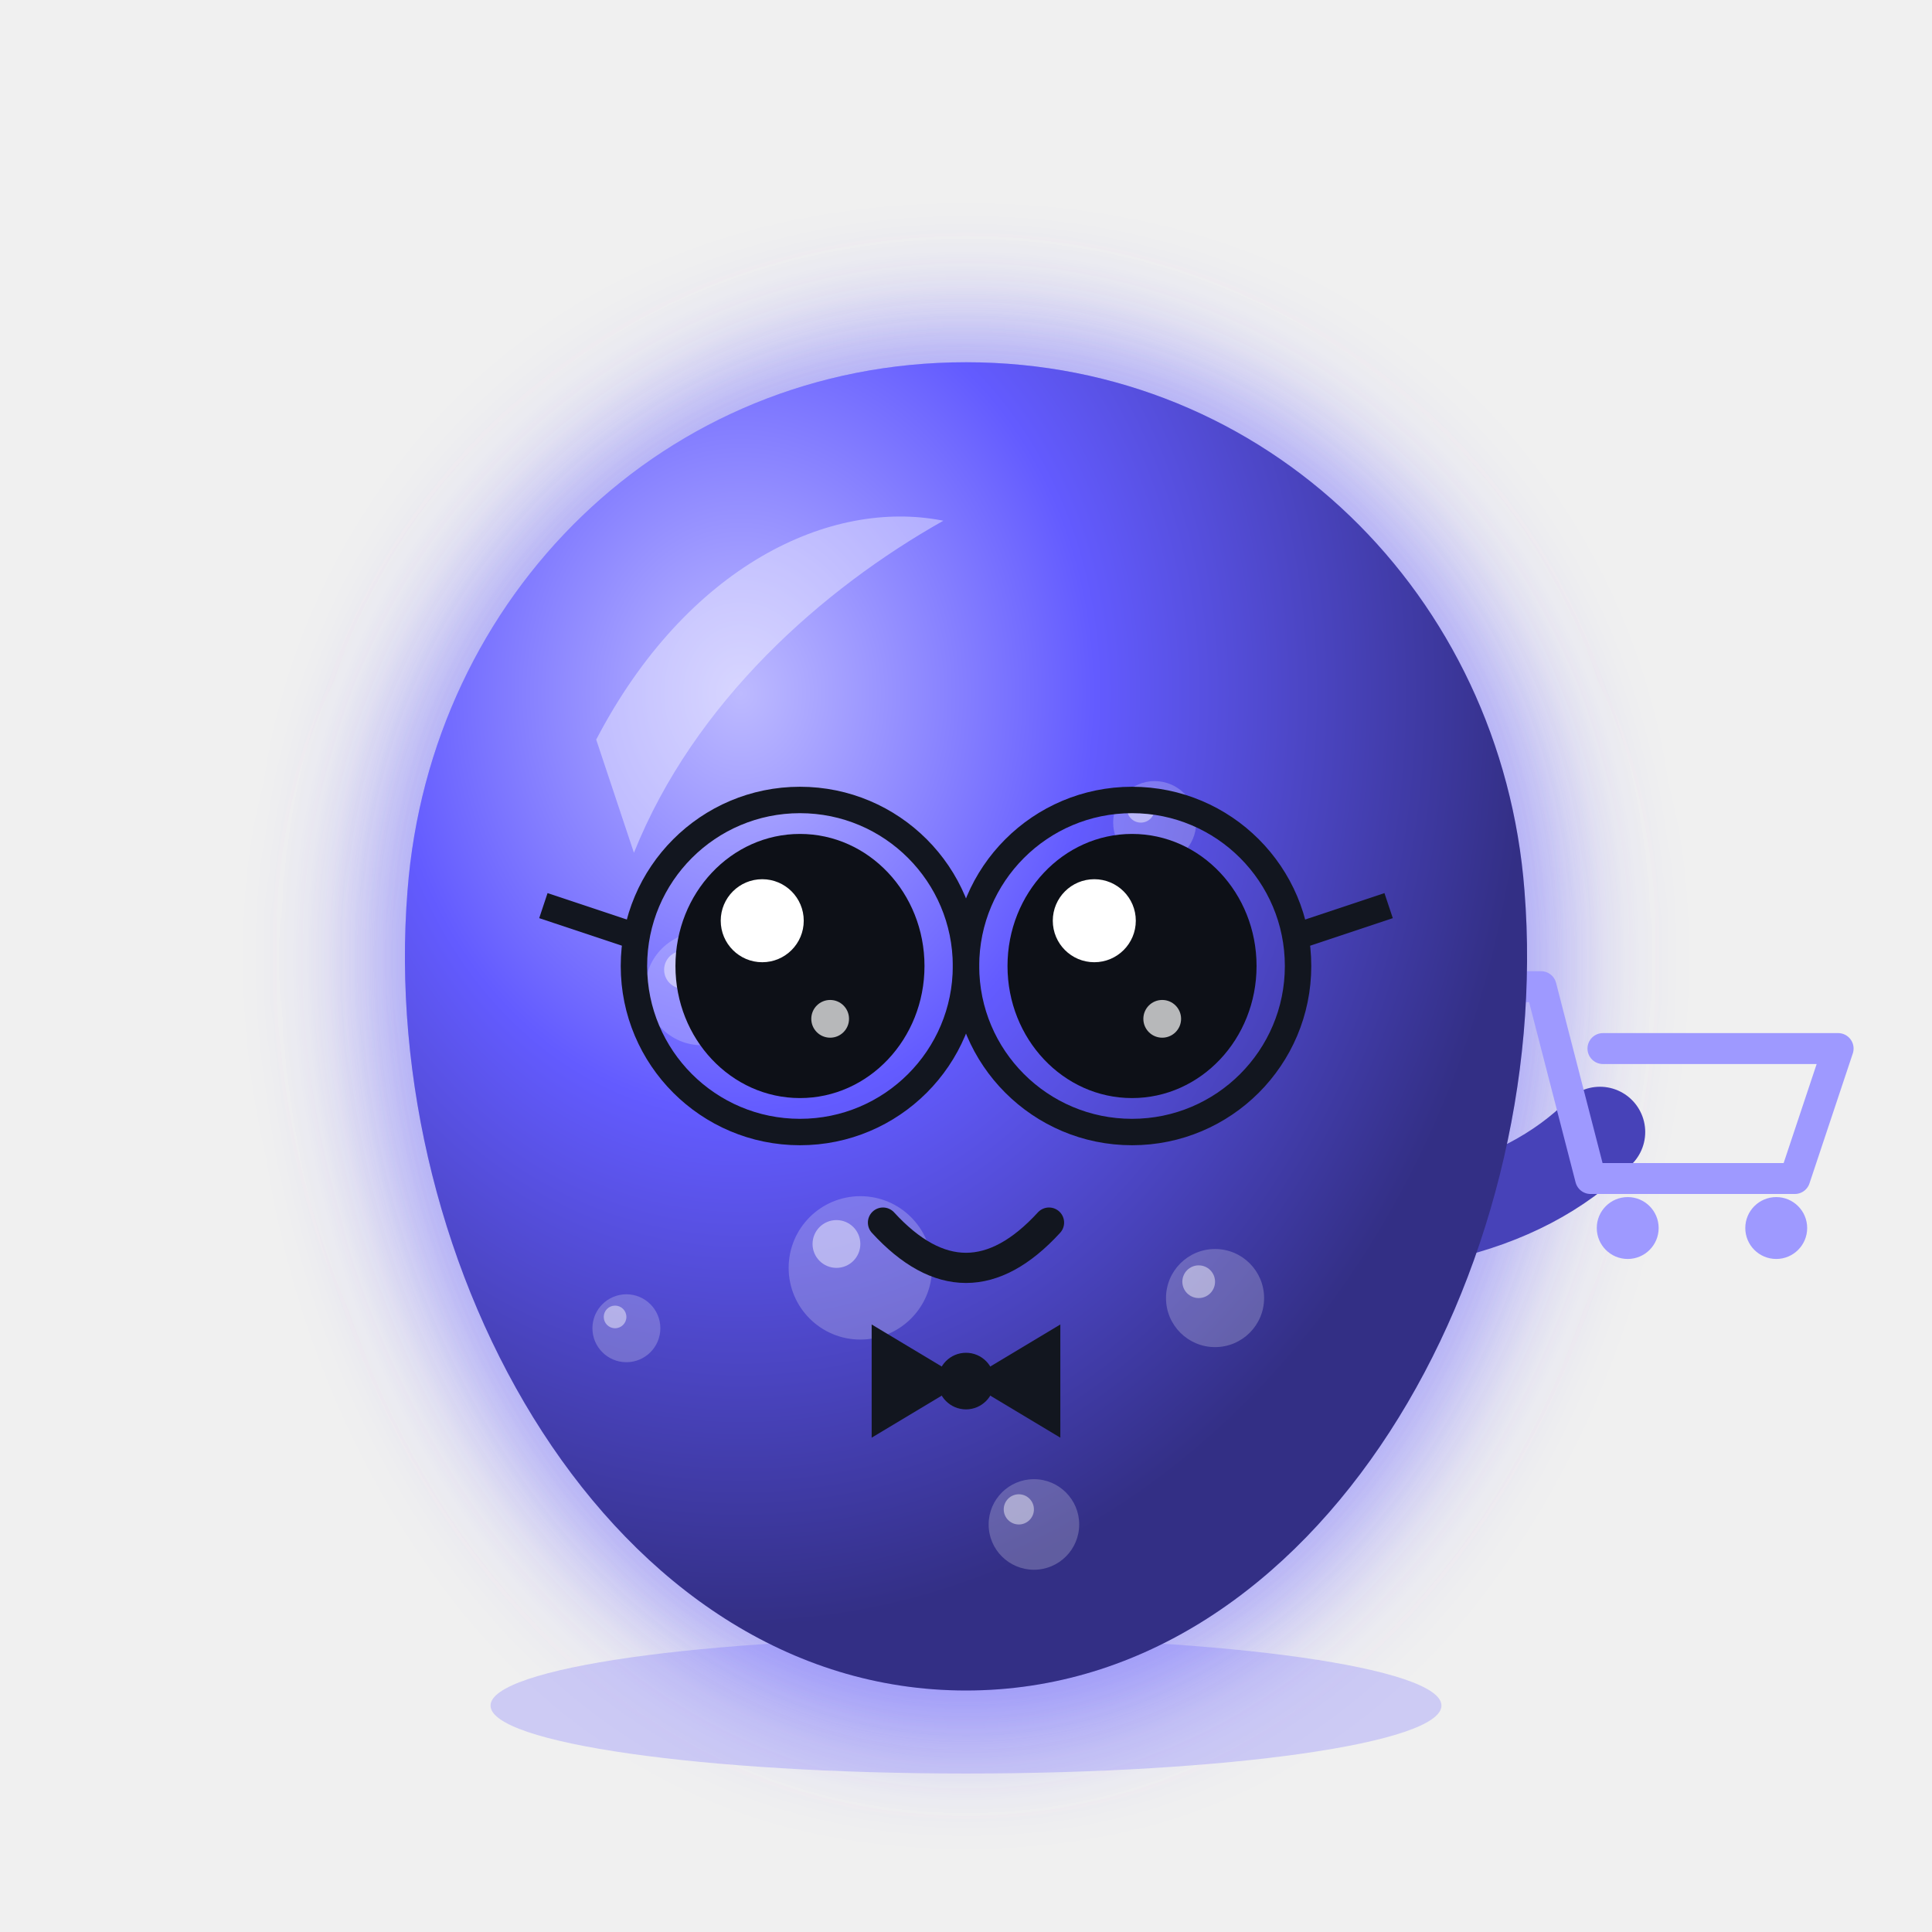
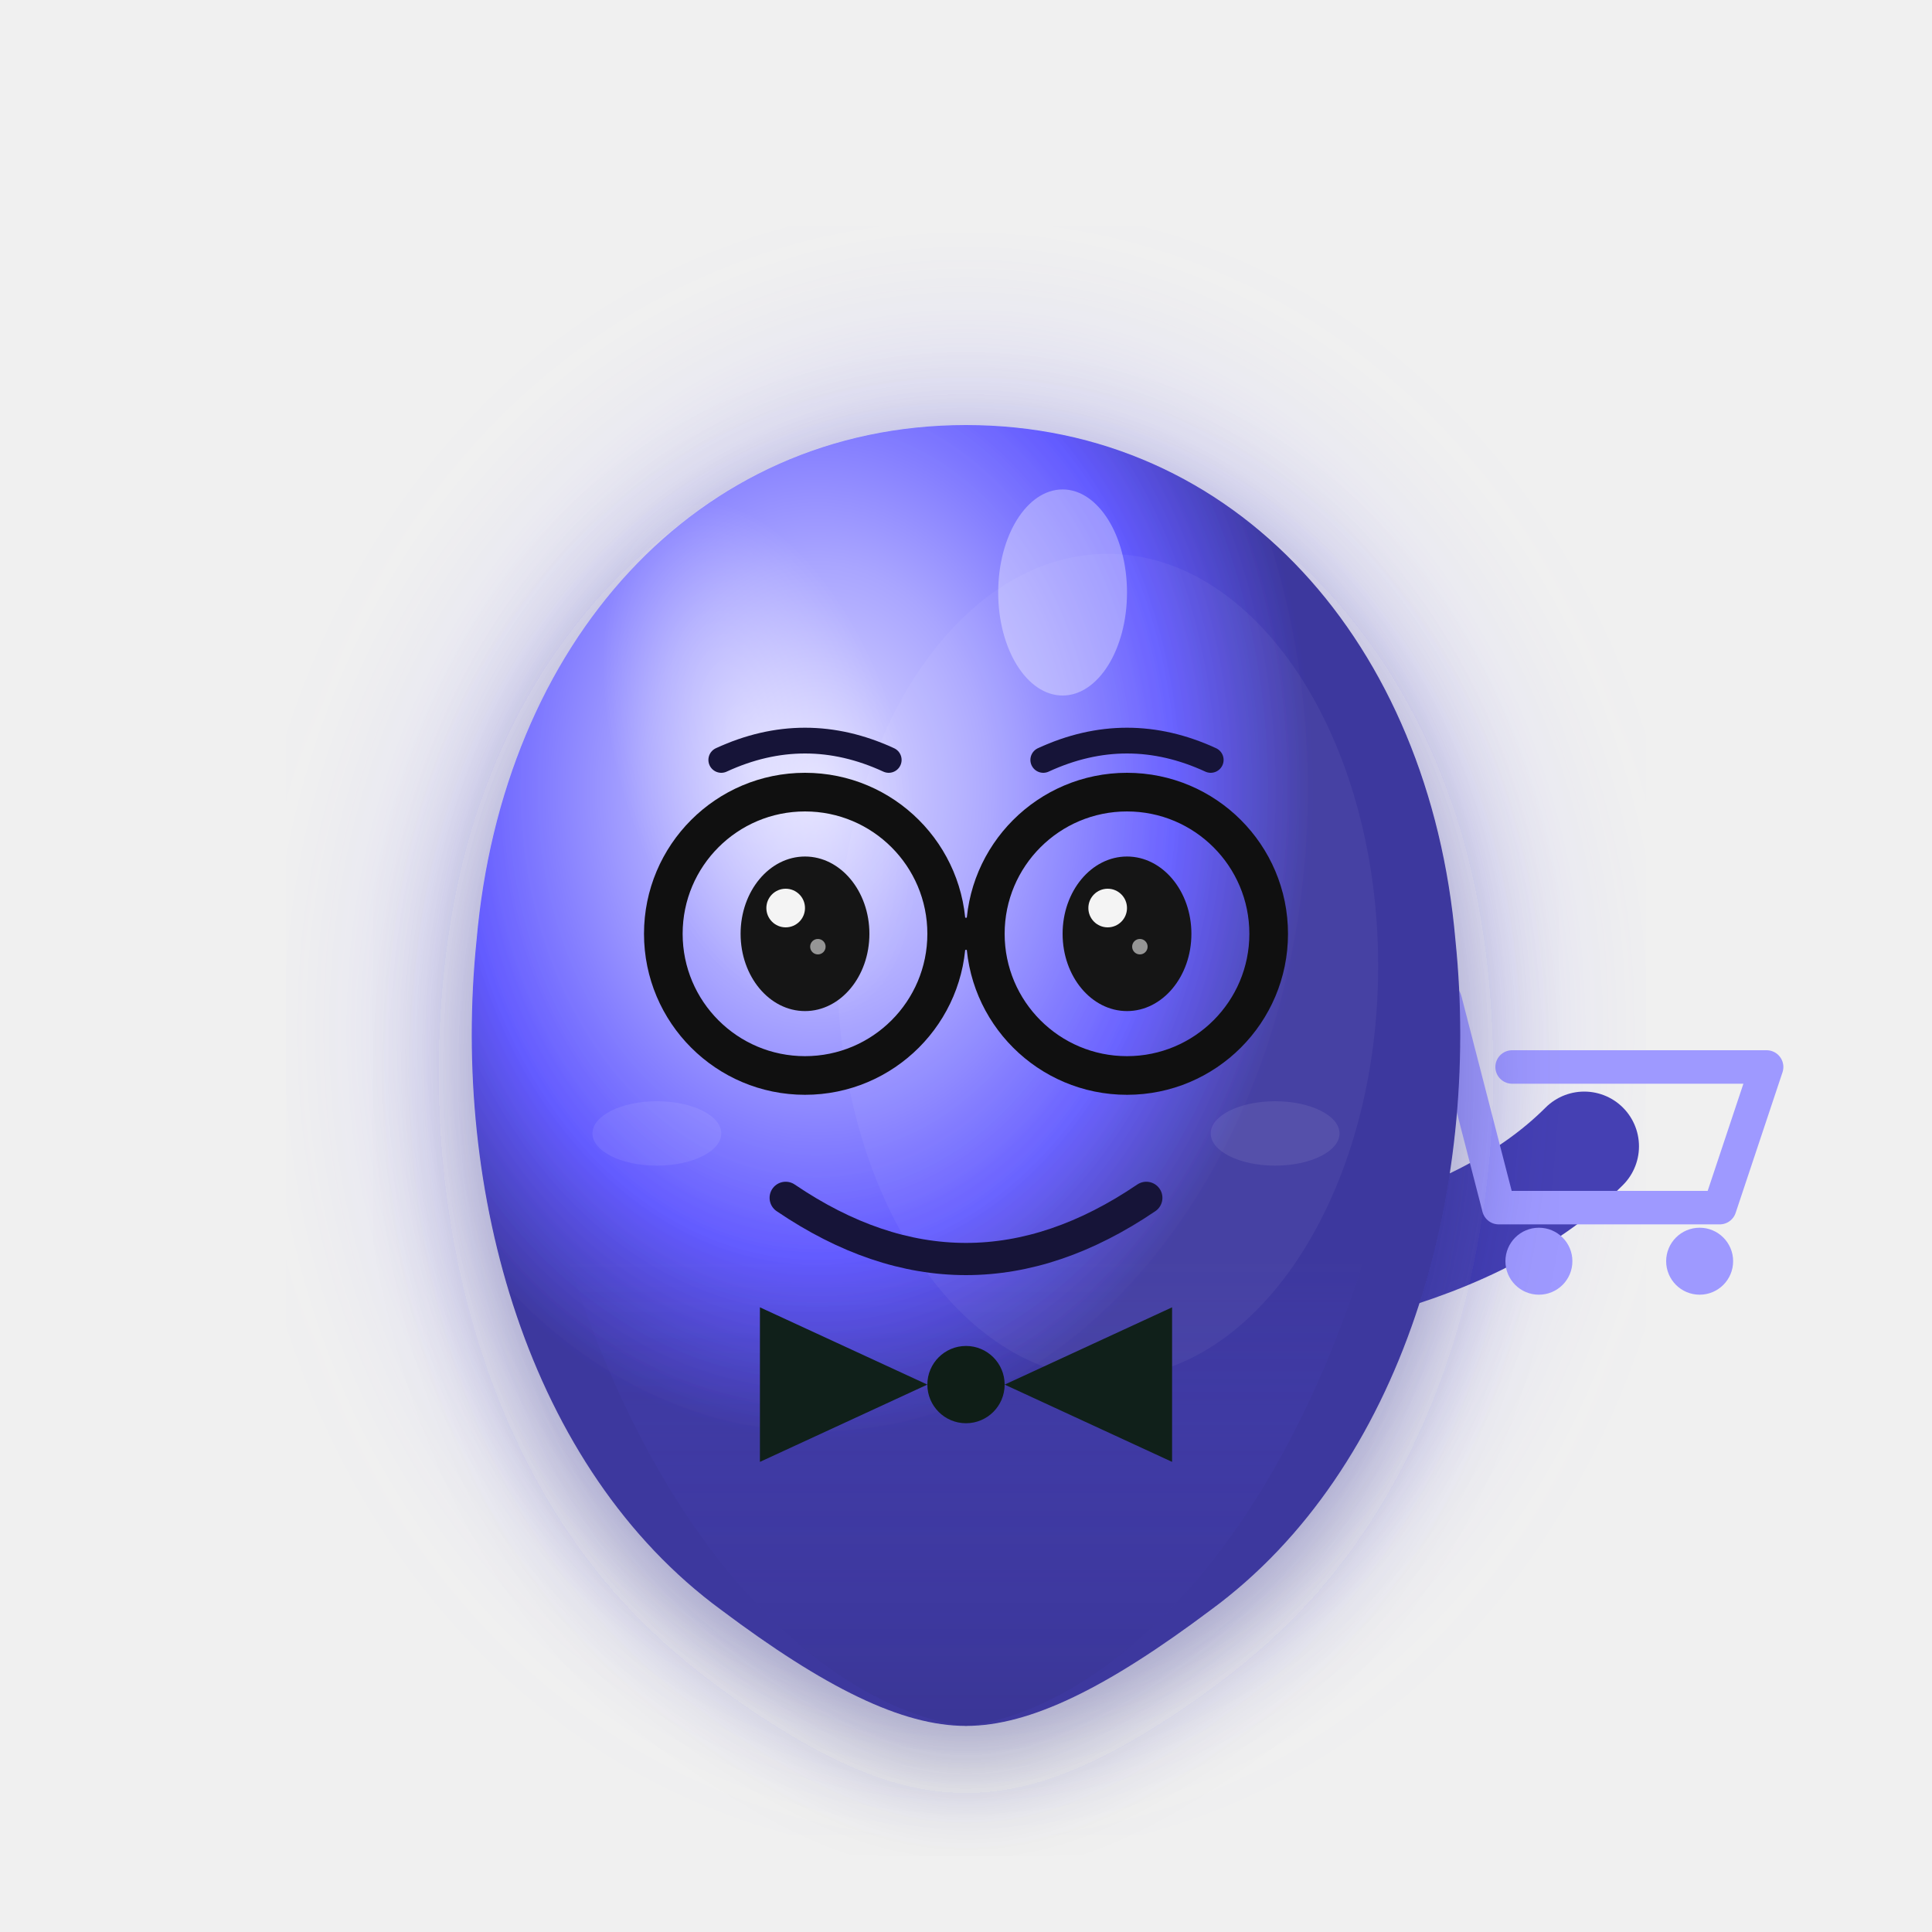
- <svg xmlns="http://www.w3.org/2000/svg" width="512" height="512" viewBox="0 0 512 512" role="img" aria-label="Продавача">
+ <svg xmlns="http://www.w3.org/2000/svg" width="300" height="300" viewBox="0 0 300 300" role="img" aria-label="Продавача">
  <defs>
-     <radialGradient id="body-prodavacha" cx="30%" cy="25%" r="70%">
-       <stop offset="0%" stop-color="#bdbaff" />
-       <stop offset="45%" stop-color="#635bff" />
-       <stop offset="100%" stop-color="#332f85" />
+     <radialGradient id="body-prodavacha" cx="35%" cy="28%">
+       <stop offset="0%" stop-color="#dddbff" />
+       <stop offset="35%" stop-color="#a9a5ff" />
+       <stop offset="72%" stop-color="#635bff" />
+       <stop offset="100%" stop-color="#3d389e" />
    </radialGradient>
-     <filter id="glow-prodavacha" x="-50%" y="-50%" width="200%" height="200%">
-       <feGaussianBlur stdDeviation="18" result="blur" />
-       <feMerge>
-         <feMergeNode in="blur" />
-         <feMergeNode in="blur" />
-         <feMergeNode in="SourceGraphic" />
-       </feMerge>
+     <radialGradient id="inner-prodavacha">
+       <stop offset="0%" stop-color="#ffffff" stop-opacity=".9" />
+       <stop offset="100%" stop-color="#ffffff" stop-opacity="0" />
+     </radialGradient>
+     <linearGradient id="bottom-prodavacha" x1="0%" y1="0%" x2="0%" y2="100%">
+       <stop offset="0%" stop-color="#635bff" stop-opacity="0" />
+       <stop offset="100%" stop-color="#322e80" />
+     </linearGradient>
+     <filter id="soft-prodavacha">
+       <feGaussianBlur stdDeviation="12" />
+     </filter>
+     <filter id="shadow-prodavacha">
+       <feDropShadow dx="0" dy="6" stdDeviation="8" flood-color="#2d2973" flood-opacity=".35" />
    </filter>
  </defs>
-   <path d="M256 96 C336 96 398 158 404 236 C412 336 350 448 256 448 C162 448 100 336 108 236 C114 158 176 96 256 96Z" fill="#635bff" filter="url(#glow-prodavacha)" opacity=".55" />
-   <ellipse cx="256" cy="452" rx="126" ry="18" fill="#635bff" opacity=".25" />
-   <path d="M382 322 q26 -6 42 -22" fill="none" stroke="#4742b8" stroke-width="24" stroke-linecap="round" />
-   <g transform="translate(392,250) scale(.82)">
-     <path d="M2 14 h18 l16 62 h66 l14-42 H40" fill="none" stroke="#9e99ff" stroke-width="10" stroke-linecap="round" stroke-linejoin="round" />
-     <circle cx="48" cy="92" r="10" fill="#9e99ff" />
-     <circle cx="96" cy="92" r="10" fill="#9e99ff" />
+   <style>
+     .float{animation:mascotFloat 5s ease-in-out infinite;transform-origin:150px 170px}
+     .halo{animation:haloPulse 3s ease-in-out infinite;transform-origin:150px 160px}
+     .eye{animation:blink 5s infinite;transform-origin:center}
+     @keyframes mascotFloat{
+       0%,100%{transform:translateY(0) rotate(-1deg)}
+       25%{transform:translateY(-4px) rotate(.6deg)}
+       50%{transform:translateY(-8px) rotate(1deg)}
+       75%{transform:translateY(-4px) rotate(-.6deg)}}
+     @keyframes haloPulse{0%,100%{opacity:.35;transform:scale(.92)}50%{opacity:.8;transform:scale(1.06)}}
+     @keyframes blink{0%,47%{transform:scaleY(1)}49%,51%{transform:scaleY(.08)}53%,100%{transform:scaleY(1)}}
+     @media (prefers-reduced-motion:reduce){.float,.halo,.eye{animation:none}}
+   </style>
+   <ellipse class="halo" cx="150" cy="160" rx="88" ry="104" fill="#635bff" opacity=".18" filter="url(#soft-prodavacha)" />
+   <g class="float">
+     <path d="M212 196 q22 -6 34 -18" fill="none" stroke="#4540b3" stroke-width="17" stroke-linecap="round" />
+     <g transform="translate(214,148) scale(.52)">
+       <path d="M2 14 h18 l16 62 h66 l14-42 H40" fill="none" stroke="#9e99ff" stroke-width="10" stroke-linecap="round" stroke-linejoin="round" />
+       <circle cx="48" cy="92" r="10" fill="#9e99ff" />
+       <circle cx="96" cy="92" r="10" fill="#9e99ff" />
+     </g>
+     <path filter="url(#shadow-prodavacha)" fill="url(#body-prodavacha)" d="M150 66 C108 66 78 100 74 146 C70 185 82 228 112 250 C128 262 140 268 150 268 C160 268 172 262 188 250 C218 228 230 185 226 146 C222 100 192 66 150 66Z" />
+     <path opacity=".28" fill="url(#bottom-prodavacha)" d="M88 195 C104 246 132 266 150 268 C168 266 196 246 212 195Z" />
+     <ellipse cx="118" cy="118" rx="22" ry="42" fill="url(#inner-prodavacha)" opacity=".45" transform="rotate(-18 118 118)" />
+     <ellipse cx="165" cy="92" rx="10" ry="16" fill="#ffffff" opacity=".35" />
+     <ellipse cx="172" cy="150" rx="42" ry="64" fill="#ffffff" opacity=".05" />
+     <ellipse cx="102" cy="176" rx="10" ry="5" fill="#ffffff" opacity=".08" />
+     <ellipse cx="198" cy="176" rx="10" ry="5" fill="#ffffff" opacity=".08" />
+     <g class="eye">
+       <ellipse cx="125" cy="145" rx="10" ry="12" fill="#151515" />
+       <circle cx="122" cy="141" r="3" fill="#ffffff" opacity=".95" />
+       <circle cx="127" cy="147" r="1.2" fill="#ffffff" opacity=".55" />
+     </g>
+     <g class="eye">
+       <ellipse cx="175" cy="145" rx="10" ry="12" fill="#151515" />
+       <circle cx="172" cy="141" r="3" fill="#ffffff" opacity=".95" />
+       <circle cx="177" cy="147" r="1.2" fill="#ffffff" opacity=".55" />
+     </g>
+     <g class="glasses" fill="none" stroke="#101010" stroke-width="6">
+       <circle cx="125" cy="145" r="22" />
+       <circle cx="175" cy="145" r="22" />
+       <path d="M147 145 h6" stroke-width="5" />
+     </g>
+     <path d="M112 118 Q125 112 138 118" stroke="#161438" stroke-width="4" stroke-linecap="round" fill="none" />
+     <path d="M162 118 Q175 112 188 118" stroke="#161438" stroke-width="4" stroke-linecap="round" fill="none" />
+     <path d="M122 186 Q150 205 178 186" stroke="#161438" stroke-width="5" stroke-linecap="round" fill="none" />
+     <polygon points="144,215 118,203 118,227" fill="#10201a" />
+     <polygon points="156,215 182,203 182,227" fill="#10201a" />
+     <circle cx="150" cy="215" r="6" fill="#0F1E17" />
  </g>
-   <path d="M256 96 C336 96 398 158 404 236 C412 336 350 448 256 448 C162 448 100 336 108 236 C114 158 176 96 256 96Z" fill="url(#body-prodavacha)" />
-   <path d="M158 196 C182 150 220 132 250 138 C218 156 184 186 168 226Z" fill="#ffffff" opacity=".4" />
-   <circle cx="186" cy="262" r="15" fill="#ffffff" opacity=".22" />
-   <circle cx="181" cy="257" r="5" fill="#ffffff" opacity=".45" />
-   <circle cx="306" cy="218" r="11" fill="#ffffff" opacity=".22" />
-   <circle cx="302.333" cy="214.333" r="3.667" fill="#ffffff" opacity=".45" />
-   <circle cx="228" cy="336" r="19" fill="#ffffff" opacity=".22" />
-   <circle cx="221.667" cy="329.667" r="6.333" fill="#ffffff" opacity=".45" />
-   <circle cx="322" cy="344" r="13" fill="#ffffff" opacity=".22" />
-   <circle cx="317.667" cy="339.667" r="4.333" fill="#ffffff" opacity=".45" />
-   <circle cx="166" cy="352" r="9" fill="#ffffff" opacity=".22" />
-   <circle cx="163" cy="349" r="3" fill="#ffffff" opacity=".45" />
-   <circle cx="274" cy="404" r="12" fill="#ffffff" opacity=".22" />
-   <circle cx="270" cy="400" r="4" fill="#ffffff" opacity=".45" />
-   <ellipse cx="212" cy="256" rx="33" ry="35" fill="#0d1017" />
-   <ellipse cx="300" cy="256" rx="33" ry="35" fill="#0d1017" />
-   <circle cx="202" cy="244" r="11" fill="#ffffff" />
-   <circle cx="290" cy="244" r="11" fill="#ffffff" />
-   <circle cx="220" cy="270" r="5" fill="#ffffff" opacity=".7" />
-   <circle cx="308" cy="270" r="5" fill="#ffffff" opacity=".7" />
-   <g fill="none" stroke="#12161f" stroke-width="7">
-     <circle cx="212" cy="256" r="44" />
-     <circle cx="300" cy="256" r="44" />
-     <path d="M256 256 h0" />
-     <path d="M168 248 l-24 -8" />
-     <path d="M344 248 l24 -8" />
-   </g>
-   <path d="M234 324 q22 24 44 0" fill="none" stroke="#12161f" stroke-width="8" stroke-linecap="round" />
-   <path d="M256 366 l-25 -15 v30Z M256 366 l25 -15 v30Z" fill="#12161f" />
-   <circle cx="256" cy="366" r="7.5" fill="#12161f" />
</svg>
